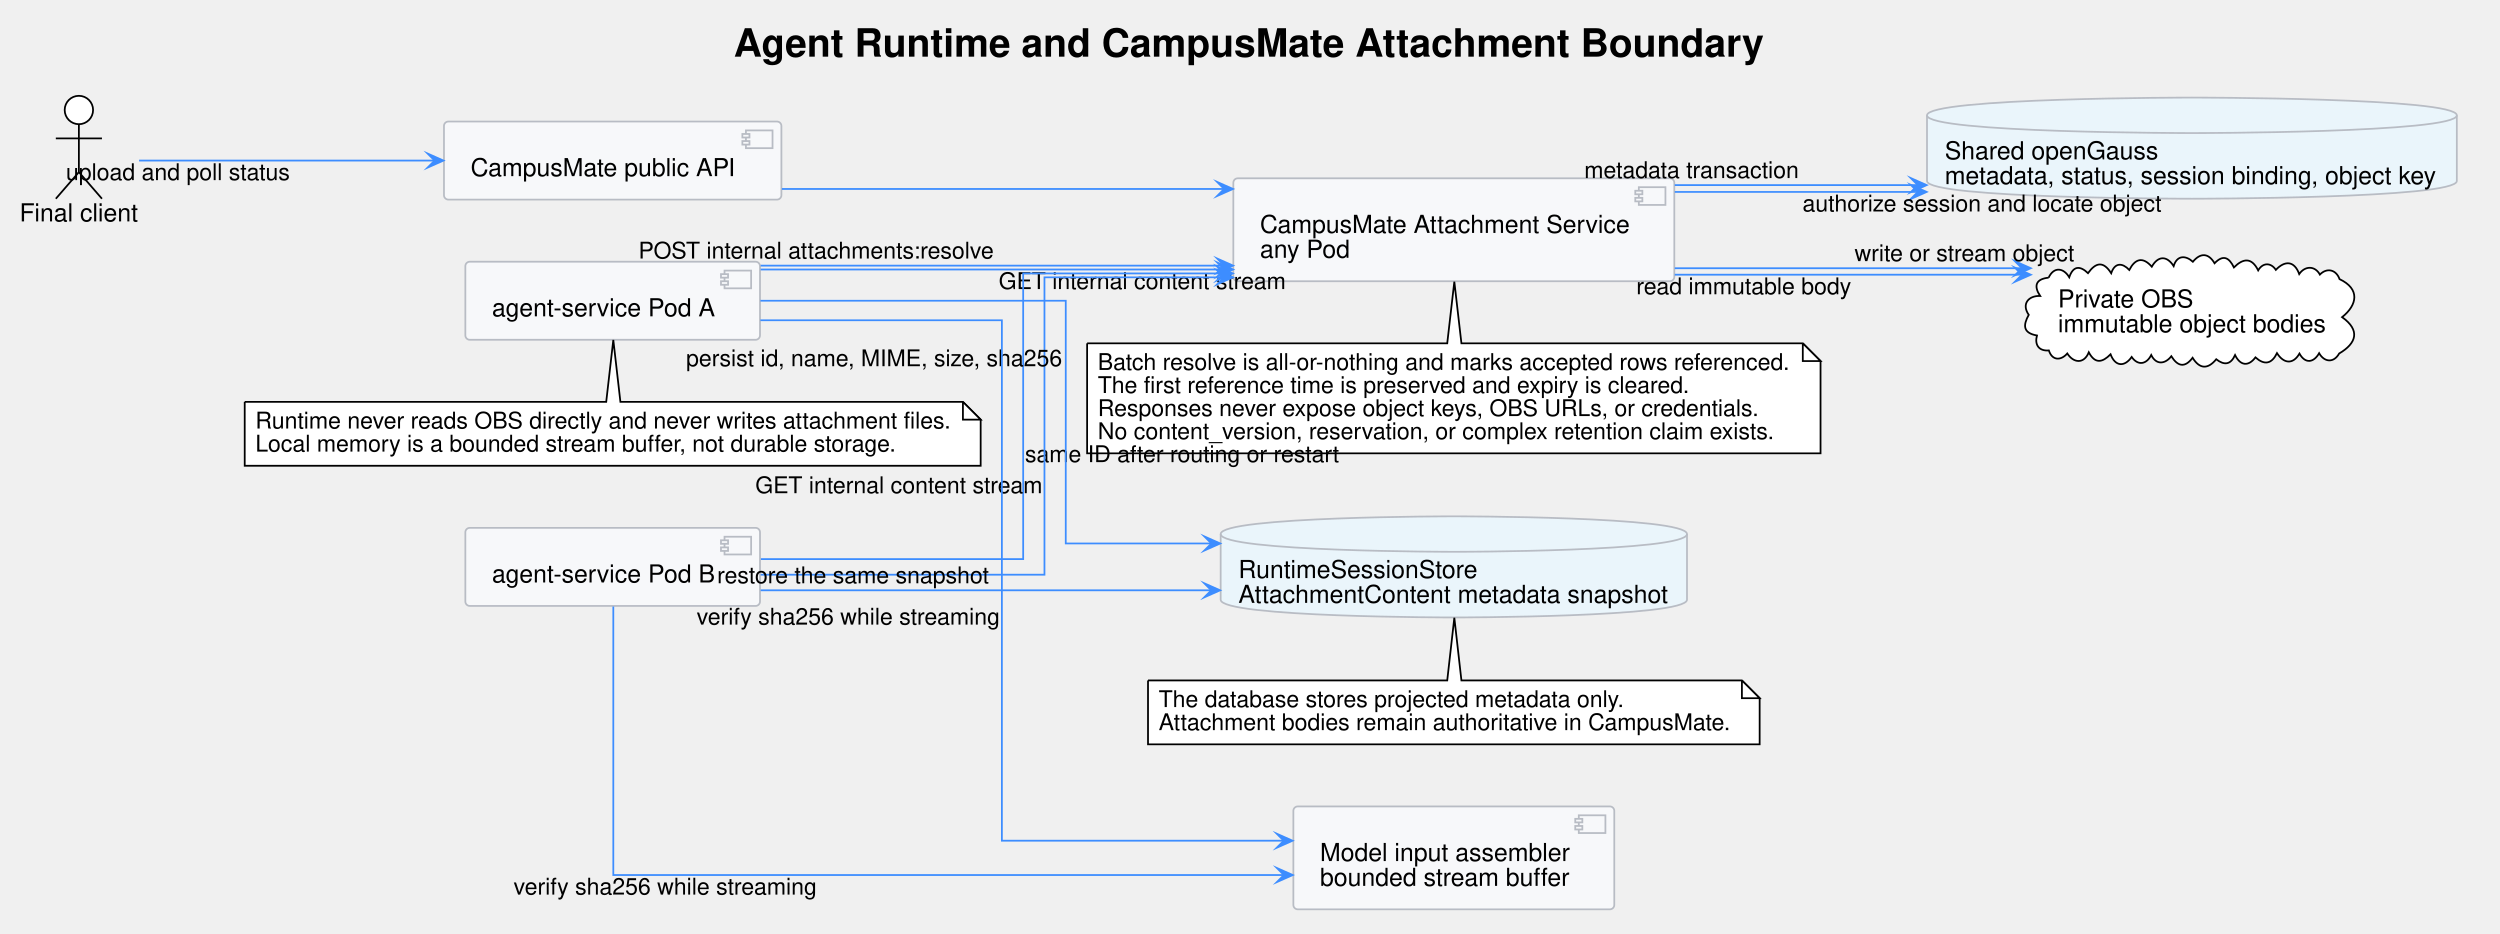
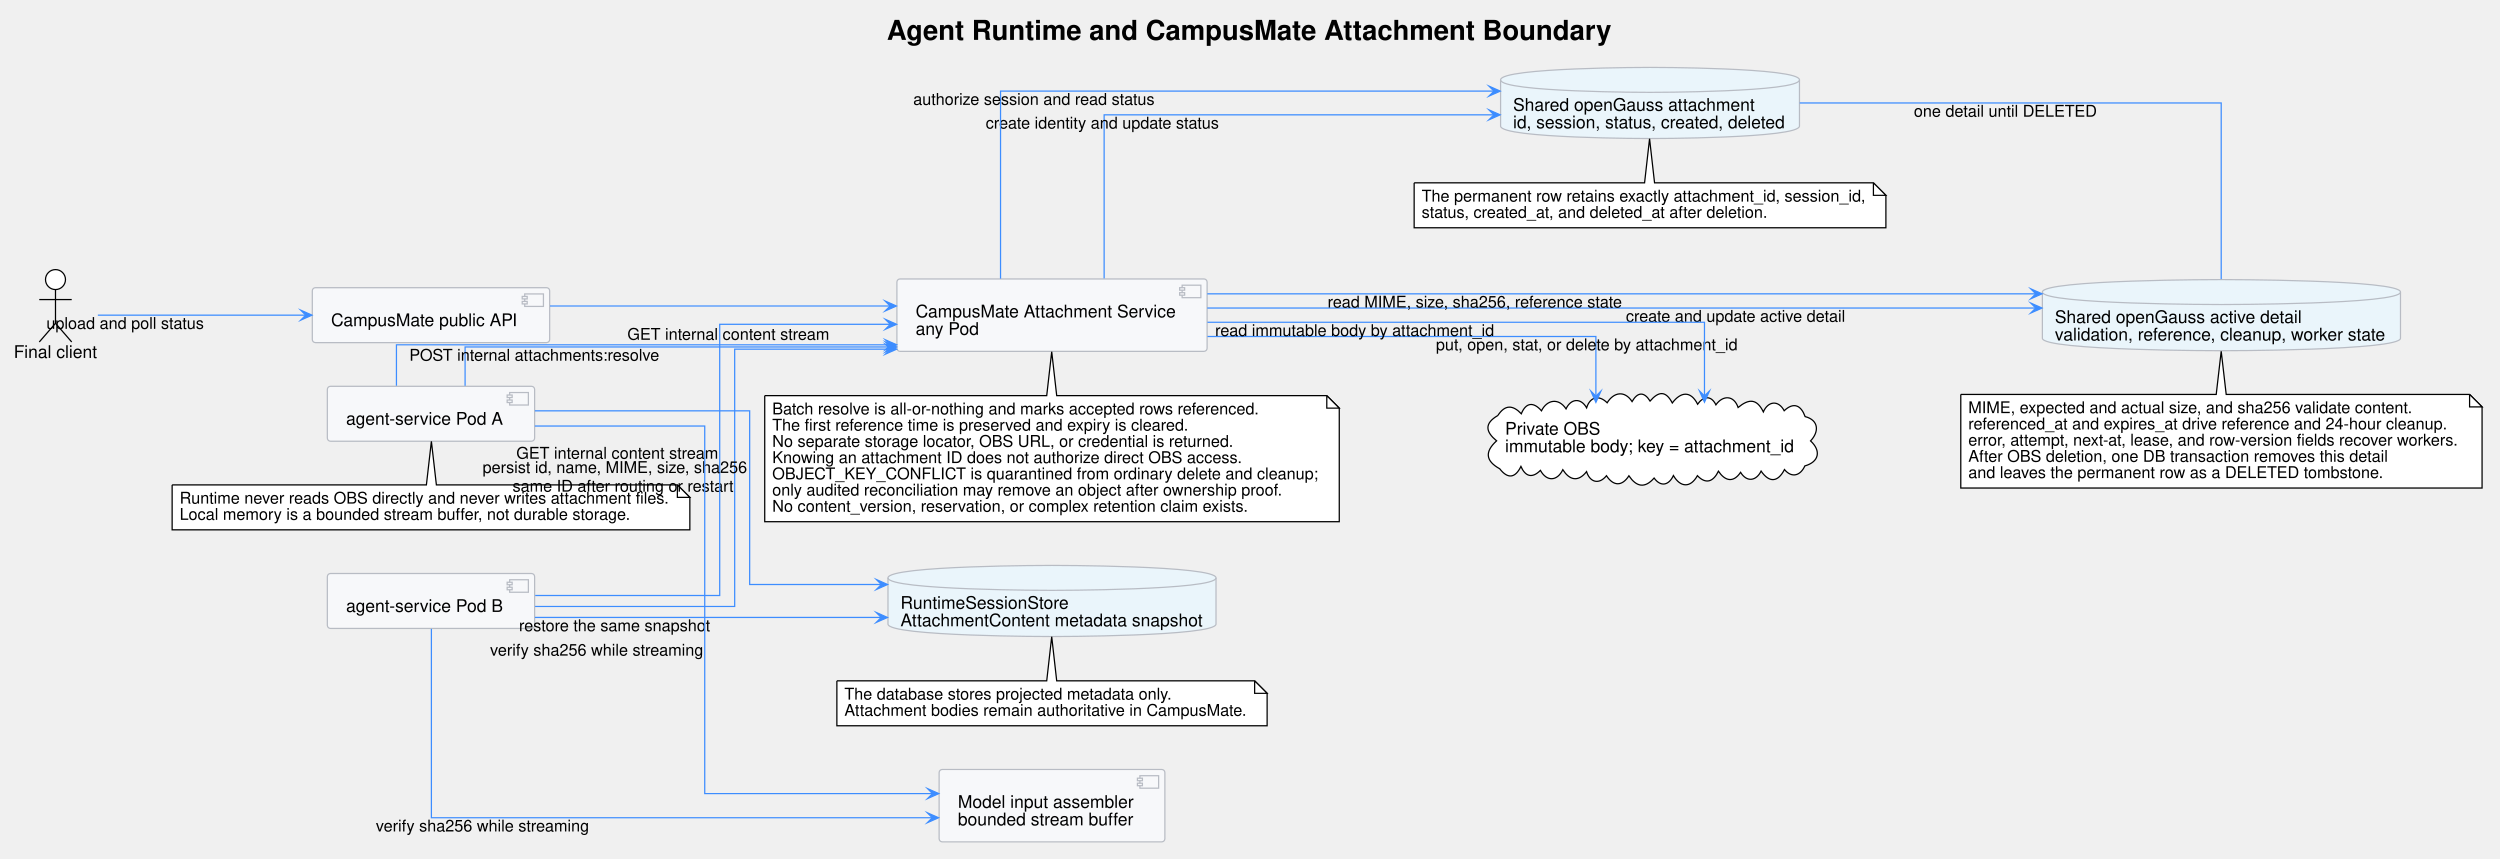
- <svg xmlns="http://www.w3.org/2000/svg" contentStyleType="text/css" data-diagram-type="DESCRIPTION" height="526px" preserveAspectRatio="none" style="width:1409px;height:526px;background:#FFFFFF;" version="1.1" viewBox="0 0 1409 526" width="1409px" zoomAndPan="magnify">
+ <svg xmlns="http://www.w3.org/2000/svg" contentStyleType="text/css" data-diagram-type="DESCRIPTION" height="688px" preserveAspectRatio="none" style="width:2003px;height:688px;background:#FFFFFF;" version="1.1" viewBox="0 0 2003 688" width="2003px" zoomAndPan="magnify">
  <defs />
  <g>
-     <g class="title" data-source-line="573">
-       <text fill="#000000" font-family="Helvetica" font-size="22" font-weight="700" lengthAdjust="spacing" textLength="580.605" x="413.531" y="31.94">Agent Runtime and CampusMate Attachment Boundary</text>
+     <g class="title" data-source-line="574">
+       <text fill="#000000" font-family="Helvetica" font-size="22" font-weight="700" lengthAdjust="spacing" textLength="580.605" x="710.514" y="31.94">Agent Runtime and CampusMate Attachment Boundary</text>
    </g>
-     <g class="entity" data-qualified-name="Client" data-source-line="575" id="ent0001">
-       <ellipse cx="44.459" cy="62" fill="#FFFFFF" rx="8" ry="8" style="stroke:#000000;stroke-width:1;" />
-       <path d="M44.459,70 L44.459,97 M31.459,78 L57.459,78 M44.459,97 L31.459,112 M44.459,97 L57.459,112" fill="none" style="stroke:#000000;stroke-width:1;" />
-       <text fill="#000000" font-family="Helvetica" font-size="14" lengthAdjust="spacing" textLength="66.917" x="11" y="124.78">Final client</text>
+     <g class="entity" data-qualified-name="Client" data-source-line="576" id="ent0001">
+       <ellipse cx="44.459" cy="224" fill="#FFFFFF" rx="8" ry="8" style="stroke:#000000;stroke-width:1;" />
+       <path d="M44.459,232 L44.459,259 M31.459,240 L57.459,240 M44.459,259 L31.459,274 M44.459,259 L57.459,274" fill="none" style="stroke:#000000;stroke-width:1;" />
+       <text fill="#000000" font-family="Helvetica" font-size="14" lengthAdjust="spacing" textLength="66.917" x="11" y="286.78">Final client</text>
    </g>
-     <g class="entity" data-qualified-name="PublicApi" data-source-line="576" id="ent0002">
-       <rect fill="#F7F8FA" height="44" rx="2.5" ry="2.5" style="stroke:#B8BCC4;stroke-width:1;" width="190.179" x="250.22" y="68.5" />
-       <rect fill="#F7F8FA" height="10" style="stroke:#B8BCC4;stroke-width:1;" width="15" x="420.399" y="73.5" />
-       <rect fill="#F7F8FA" height="2" style="stroke:#B8BCC4;stroke-width:1;" width="4" x="418.399" y="75.5" />
-       <rect fill="#F7F8FA" height="2" style="stroke:#B8BCC4;stroke-width:1;" width="4" x="418.399" y="79.5" />
-       <text fill="#000000" font-family="Helvetica" font-size="14" lengthAdjust="spacing" textLength="150.179" x="265.22" y="99.28">CampusMate public API</text>
+     <g class="entity" data-qualified-name="PublicApi" data-source-line="577" id="ent0002">
+       <rect fill="#F7F8FA" height="44" rx="2.5" ry="2.5" style="stroke:#B8BCC4;stroke-width:1;" width="190.179" x="250.22" y="230.5" />
+       <rect fill="#F7F8FA" height="10" style="stroke:#B8BCC4;stroke-width:1;" width="15" x="420.399" y="235.5" />
+       <rect fill="#F7F8FA" height="2" style="stroke:#B8BCC4;stroke-width:1;" width="4" x="418.399" y="237.5" />
+       <rect fill="#F7F8FA" height="2" style="stroke:#B8BCC4;stroke-width:1;" width="4" x="418.399" y="241.5" />
+       <text fill="#000000" font-family="Helvetica" font-size="14" lengthAdjust="spacing" textLength="150.179" x="265.22" y="261.28">CampusMate public API</text>
    </g>
-     <g class="entity" data-qualified-name="AttachmentService" data-source-line="577" id="ent0003">
-       <rect fill="#F7F8FA" height="58" rx="2.5" ry="2.5" style="stroke:#B8BCC4;stroke-width:1;" width="248.53" x="695.11" y="100.5" />
-       <rect fill="#F7F8FA" height="10" style="stroke:#B8BCC4;stroke-width:1;" width="15" x="923.64" y="105.5" />
-       <rect fill="#F7F8FA" height="2" style="stroke:#B8BCC4;stroke-width:1;" width="4" x="921.64" y="107.5" />
-       <rect fill="#F7F8FA" height="2" style="stroke:#B8BCC4;stroke-width:1;" width="4" x="921.64" y="111.5" />
-       <text fill="#000000" font-family="Helvetica" font-size="14" lengthAdjust="spacing" textLength="208.53" x="710.11" y="131.28">CampusMate Attachment Service</text>
-       <text fill="#000000" font-family="Helvetica" font-size="14" lengthAdjust="spacing" textLength="51.372" x="710.11" y="145.28">any Pod</text>
+     <g class="entity" data-qualified-name="AttachmentService" data-source-line="578" id="ent0003">
+       <rect fill="#F7F8FA" height="58" rx="2.5" ry="2.5" style="stroke:#B8BCC4;stroke-width:1;" width="248.53" x="718.6" y="223.5" />
+       <rect fill="#F7F8FA" height="10" style="stroke:#B8BCC4;stroke-width:1;" width="15" x="947.13" y="228.5" />
+       <rect fill="#F7F8FA" height="2" style="stroke:#B8BCC4;stroke-width:1;" width="4" x="945.13" y="230.5" />
+       <rect fill="#F7F8FA" height="2" style="stroke:#B8BCC4;stroke-width:1;" width="4" x="945.13" y="234.5" />
+       <text fill="#000000" font-family="Helvetica" font-size="14" lengthAdjust="spacing" textLength="208.53" x="733.6" y="254.28">CampusMate Attachment Service</text>
+       <text fill="#000000" font-family="Helvetica" font-size="14" lengthAdjust="spacing" textLength="51.372" x="733.6" y="268.28">any Pod</text>
    </g>
-     <g class="entity" data-qualified-name="AttachmentDb" data-source-line="578" id="ent0004">
-       <path d="M1086.06,65 C1086.06,55 1235.363,55 1235.363,55 C1235.363,55 1384.666,55 1384.666,65 L1384.666,102 C1384.666,112 1235.363,112 1235.363,112 C1235.363,112 1086.06,112 1086.06,102 L1086.06,65" fill="#EAF5FB" style="stroke:#B8BCC4;stroke-width:1;" />
-       <path d="M1086.06,65 C1086.06,75 1235.363,75 1235.363,75 C1235.363,75 1384.666,75 1384.666,65" fill="none" style="stroke:#B8BCC4;stroke-width:1;" />
-       <text fill="#000000" font-family="Helvetica" font-size="14" lengthAdjust="spacing" textLength="120.641" x="1096.06" y="89.78">Shared openGauss</text>
-       <text fill="#000000" font-family="Helvetica" font-size="14" lengthAdjust="spacing" textLength="278.606" x="1096.06" y="103.78">metadata, status, session binding, object key</text>
+     <g class="entity" data-qualified-name="AttachmentDb" data-source-line="579" id="ent0004">
+       <path d="M1202.27,64 C1202.27,54 1322.001,54 1322.001,54 C1322.001,54 1441.731,54 1441.731,64 L1441.731,101 C1441.731,111 1322.001,111 1322.001,111 C1322.001,111 1202.27,111 1202.27,101 L1202.27,64" fill="#EAF5FB" style="stroke:#B8BCC4;stroke-width:1;" />
+       <path d="M1202.27,64 C1202.27,74 1322.001,74 1322.001,74 C1322.001,74 1441.731,74 1441.731,64" fill="none" style="stroke:#B8BCC4;stroke-width:1;" />
+       <text fill="#000000" font-family="Helvetica" font-size="14" lengthAdjust="spacing" textLength="193.792" x="1212.27" y="88.78">Shared openGauss attachment</text>
+       <text fill="#000000" font-family="Helvetica" font-size="14" lengthAdjust="spacing" textLength="219.461" x="1212.27" y="102.78">id, session, status, created, deleted</text>
    </g>
-     <g class="entity" data-qualified-name="Obs" data-source-line="579" id="ent0005">
-       <path d="M1154.595,156.494 C1157.579,150.137 1163.014,150.889 1166.223,156.271 C1168.444,149.837 1172.186,149.549 1176.794,153.94 C1181.269,147.778 1185.444,147.043 1189.87,153.989 C1191.929,147.879 1196.142,148.025 1200.062,152.134 C1203.411,145.766 1207.652,144.535 1212.746,150.312 C1216.277,144.116 1221.203,143.95 1225.068,149.975 C1226.951,143.779 1231.779,143.811 1235.906,147.519 C1240.162,142.405 1244.644,142.474 1248.129,148.374 C1253.111,143.216 1256.338,145.233 1259.043,150.711 C1264.3,145.508 1268.989,144.947 1272.709,152.374 C1275.303,147.952 1279.831,147.84 1282.668,152.095 C1287.758,146.737 1293.066,146.887 1295.842,154.454 C1298.961,149.854 1304.612,149.546 1307.485,154.747 C1311.524,150.633 1316.699,152.027 1318.565,157.31 C1330.265,162.828 1328.629,171.859 1320.011,178.747 C1330.38,186.155 1328.187,193.457 1318.357,199.235 C1315.273,204.698 1309.988,204.192 1307.064,199.064 C1303.999,204.429 1299.272,205.193 1295.978,199.289 C1292.163,205.823 1286.905,204.721 1283.321,199.05 C1280.29,205.158 1276.274,205.946 1271.168,201.423 C1267.065,206.872 1262.542,205.975 1259.697,200.145 C1257.14,205.636 1253.601,206.013 1249.065,202.476 C1244.333,208.256 1239.716,208.066 1235.747,201.642 C1231.298,207.536 1227.36,206.505 1223.749,200.776 C1220.279,205.23 1215.283,205.889 1212.431,200.095 C1209.836,205.287 1205.035,206.366 1201.411,201.189 C1197.255,207.103 1192.066,206.473 1189.514,199.687 C1184.9,204.314 1180.833,205.28 1177.249,198.571 C1174.451,205.374 1168.57,204.573 1165.119,199.222 C1161.557,203.29 1156.65,203.404 1154.736,197.504 C1149.051,197.999 1146.623,194.237 1148.029,189.084 C1140.095,187.679 1140.142,183.308 1143.4,177.45 C1139.157,171.257 1143.353,166.547 1149.814,166.804 C1146.018,161.005 1147.47,157.229 1154.595,156.494" fill="#FFFFFF" style="stroke:#000000;stroke-width:1;" />
-       <text fill="#000000" font-family="Helvetica" font-size="14" lengthAdjust="spacing" textLength="77.027" x="1159.87" y="173.28">Private OBS</text>
-       <text fill="#000000" font-family="Helvetica" font-size="14" lengthAdjust="spacing" textLength="150.972" x="1159.87" y="187.28">immutable object bodies</text>
+     <g class="entity" data-qualified-name="AttachmentDetail" data-source-line="580" id="ent0005">
+       <path d="M1636.35,234 C1636.35,224 1779.811,224 1779.811,224 C1779.811,224 1923.273,224 1923.273,234 L1923.273,271 C1923.273,281 1779.811,281 1779.811,281 C1779.811,281 1636.35,281 1636.35,271 L1636.35,234" fill="#EAF5FB" style="stroke:#B8BCC4;stroke-width:1;" />
+       <path d="M1636.35,234 C1636.35,244 1779.811,244 1779.811,244 C1779.811,244 1923.273,244 1923.273,234" fill="none" style="stroke:#B8BCC4;stroke-width:1;" />
+       <text fill="#000000" font-family="Helvetica" font-size="14" lengthAdjust="spacing" textLength="198.461" x="1646.35" y="258.78">Shared openGauss active detail</text>
+       <text fill="#000000" font-family="Helvetica" font-size="14" lengthAdjust="spacing" textLength="266.923" x="1646.35" y="272.78">validation, reference, cleanup, worker state</text>
    </g>
-     <g class="entity" data-qualified-name="RuntimeA" data-source-line="580" id="ent0006">
-       <rect fill="#F7F8FA" height="44" rx="2.5" ry="2.5" style="stroke:#B8BCC4;stroke-width:1;" width="166.068" x="262.27" y="147.5" />
-       <rect fill="#F7F8FA" height="10" style="stroke:#B8BCC4;stroke-width:1;" width="15" x="408.338" y="152.5" />
-       <rect fill="#F7F8FA" height="2" style="stroke:#B8BCC4;stroke-width:1;" width="4" x="406.338" y="154.5" />
-       <rect fill="#F7F8FA" height="2" style="stroke:#B8BCC4;stroke-width:1;" width="4" x="406.338" y="158.5" />
-       <text fill="#000000" font-family="Helvetica" font-size="14" lengthAdjust="spacing" textLength="126.068" x="277.27" y="178.28">agent-service Pod A</text>
+     <g class="entity" data-qualified-name="Obs" data-source-line="581" id="ent0006">
+       <path d="M1200.058,332.921 C1205.785,324.15 1211.94,324.279 1218.875,331.5 C1222.681,322.175 1228.788,321.94 1235.021,329.127 C1239.548,320.119 1248.752,318.61 1254.704,327.567 C1258.564,319.303 1266.521,318.459 1271.197,326.755 C1273.935,317.869 1281.117,316.152 1287.654,322.706 C1292.84,314.289 1301.546,312.49 1307.606,321.72 C1312.036,314.112 1317.167,313.567 1322.033,321.311 C1328.904,313.455 1334.523,312.792 1339.849,322.847 C1346.495,313.999 1354.45,312.686 1360.13,323.827 C1364.568,317.527 1370.841,316.322 1374.789,324.329 C1380.317,316.504 1389.189,316.495 1392.574,326.471 C1400.995,319.534 1407.493,319.077 1412.79,330.007 C1416.52,321.409 1424.787,320.225 1429.495,329.07 C1437.238,321.802 1443.053,324.841 1446.262,333.765 C1457.585,336.737 1457.357,346.243 1450.614,353.25 C1459.185,361.086 1457.572,370.047 1446.044,373.302 C1442.653,380.904 1435.749,383.457 1429.716,376.205 C1424.434,386.441 1417.608,387.005 1411,377.46 C1406.984,385.499 1399.532,386.526 1394.554,378.441 C1388.568,387.296 1381.962,385.159 1376.799,377.553 C1372.91,385.545 1367.127,388.556 1359.968,381.122 C1354.305,391.218 1346.298,390.539 1340.733,381.026 C1337.167,388.693 1330.788,390.537 1325.265,383.019 C1317.716,391.615 1311.083,390.046 1305.078,381.228 C1299.492,389.889 1292.617,389.553 1287.101,381.155 C1281.126,388.539 1273.838,386.472 1271.148,377.876 C1264.379,386.509 1257.534,384.728 1252.123,376.356 C1247.583,385.655 1239.239,386.06 1234.172,376.868 C1227.623,383.455 1222.154,381.889 1218.556,373.74 C1214.035,383.105 1208.048,383.953 1201.588,375.596 C1190.144,369.259 1189.529,361.899 1199.072,353.204 C1190.193,345.873 1189.116,339.289 1200.058,332.921" fill="#FFFFFF" style="stroke:#000000;stroke-width:1;" />
+       <text fill="#000000" font-family="Helvetica" font-size="14" lengthAdjust="spacing" textLength="77.027" x="1205.86" y="348.28">Private OBS</text>
+       <text fill="#000000" font-family="Helvetica" font-size="14" lengthAdjust="spacing" textLength="232.292" x="1205.86" y="362.28">immutable body; key = attachment_id</text>
    </g>
-     <g class="entity" data-qualified-name="RuntimeB" data-source-line="581" id="ent0007">
-       <rect fill="#F7F8FA" height="44" rx="2.5" ry="2.5" style="stroke:#B8BCC4;stroke-width:1;" width="166.068" x="262.27" y="297.5" />
-       <rect fill="#F7F8FA" height="10" style="stroke:#B8BCC4;stroke-width:1;" width="15" x="408.338" y="302.5" />
-       <rect fill="#F7F8FA" height="2" style="stroke:#B8BCC4;stroke-width:1;" width="4" x="406.338" y="304.5" />
-       <rect fill="#F7F8FA" height="2" style="stroke:#B8BCC4;stroke-width:1;" width="4" x="406.338" y="308.5" />
-       <text fill="#000000" font-family="Helvetica" font-size="14" lengthAdjust="spacing" textLength="126.068" x="277.27" y="328.28">agent-service Pod B</text>
+     <g class="entity" data-qualified-name="RuntimeA" data-source-line="582" id="ent0007">
+       <rect fill="#F7F8FA" height="44" rx="2.5" ry="2.5" style="stroke:#B8BCC4;stroke-width:1;" width="166.068" x="262.27" y="309.5" />
+       <rect fill="#F7F8FA" height="10" style="stroke:#B8BCC4;stroke-width:1;" width="15" x="408.338" y="314.5" />
+       <rect fill="#F7F8FA" height="2" style="stroke:#B8BCC4;stroke-width:1;" width="4" x="406.338" y="316.5" />
+       <rect fill="#F7F8FA" height="2" style="stroke:#B8BCC4;stroke-width:1;" width="4" x="406.338" y="320.5" />
+       <text fill="#000000" font-family="Helvetica" font-size="14" lengthAdjust="spacing" textLength="126.068" x="277.27" y="340.28">agent-service Pod A</text>
    </g>
-     <g class="entity" data-qualified-name="RuntimeStore" data-source-line="582" id="ent0008">
-       <path d="M687.97,301 C687.97,291 819.38,291 819.38,291 C819.38,291 950.789,291 950.789,301 L950.789,338 C950.789,348 819.38,348 819.38,348 C819.38,348 687.97,348 687.97,338 L687.97,301" fill="#EAF5FB" style="stroke:#B8BCC4;stroke-width:1;" />
-       <path d="M687.97,301 C687.97,311 819.38,311 819.38,311 C819.38,311 950.789,311 950.789,301" fill="none" style="stroke:#B8BCC4;stroke-width:1;" />
-       <text fill="#000000" font-family="Helvetica" font-size="14" lengthAdjust="spacing" textLength="135.399" x="697.97" y="325.78">RuntimeSessionStore</text>
-       <text fill="#000000" font-family="Helvetica" font-size="14" lengthAdjust="spacing" textLength="242.819" x="697.97" y="339.78">AttachmentContent metadata snapshot</text>
+     <g class="entity" data-qualified-name="RuntimeB" data-source-line="583" id="ent0008">
+       <rect fill="#F7F8FA" height="44" rx="2.5" ry="2.5" style="stroke:#B8BCC4;stroke-width:1;" width="166.068" x="262.27" y="459.5" />
+       <rect fill="#F7F8FA" height="10" style="stroke:#B8BCC4;stroke-width:1;" width="15" x="408.338" y="464.5" />
+       <rect fill="#F7F8FA" height="2" style="stroke:#B8BCC4;stroke-width:1;" width="4" x="406.338" y="466.5" />
+       <rect fill="#F7F8FA" height="2" style="stroke:#B8BCC4;stroke-width:1;" width="4" x="406.338" y="470.5" />
+       <text fill="#000000" font-family="Helvetica" font-size="14" lengthAdjust="spacing" textLength="126.068" x="277.27" y="490.28">agent-service Pod B</text>
    </g>
-     <g class="entity" data-qualified-name="Assembler" data-source-line="583" id="ent0009">
-       <rect fill="#F7F8FA" height="58" rx="2.5" ry="2.5" style="stroke:#B8BCC4;stroke-width:1;" width="180.868" x="728.94" y="454.5" />
-       <rect fill="#F7F8FA" height="10" style="stroke:#B8BCC4;stroke-width:1;" width="15" x="889.808" y="459.5" />
-       <rect fill="#F7F8FA" height="2" style="stroke:#B8BCC4;stroke-width:1;" width="4" x="887.808" y="461.5" />
-       <rect fill="#F7F8FA" height="2" style="stroke:#B8BCC4;stroke-width:1;" width="4" x="887.808" y="465.5" />
-       <text fill="#000000" font-family="Helvetica" font-size="14" lengthAdjust="spacing" textLength="140.848" x="743.94" y="485.28">Model input assembler</text>
-       <text fill="#000000" font-family="Helvetica" font-size="14" lengthAdjust="spacing" textLength="140.868" x="743.94" y="499.28">bounded stream buffer</text>
+     <g class="entity" data-qualified-name="RuntimeStore" data-source-line="584" id="ent0009">
+       <path d="M711.45,463 C711.45,453 842.86,453 842.86,453 C842.86,453 974.269,453 974.269,463 L974.269,500 C974.269,510 842.86,510 842.86,510 C842.86,510 711.45,510 711.45,500 L711.45,463" fill="#EAF5FB" style="stroke:#B8BCC4;stroke-width:1;" />
+       <path d="M711.45,463 C711.45,473 842.86,473 842.86,473 C842.86,473 974.269,473 974.269,463" fill="none" style="stroke:#B8BCC4;stroke-width:1;" />
+       <text fill="#000000" font-family="Helvetica" font-size="14" lengthAdjust="spacing" textLength="135.399" x="721.45" y="487.78">RuntimeSessionStore</text>
+       <text fill="#000000" font-family="Helvetica" font-size="14" lengthAdjust="spacing" textLength="242.819" x="721.45" y="501.78">AttachmentContent metadata snapshot</text>
    </g>
-     <g class="entity" data-qualified-name="GMN24" data-source-line="601" id="ent0025">
-       <path d="M612.7,193.5 L612.7,255.5 A0,0 0 0 0 612.7,255.5 L1026.055,255.5 A0,0 0 0 0 1026.055,255.5 L1026.055,203.5 L1016.055,193.5 L823.66,193.5 L819.66,158.78 L815.66,193.5 L612.7,193.5 A0,0 0 0 0 612.7,193.5" fill="#FFFFFF" style="stroke:#000000;stroke-width:1;" />
-       <path d="M1016.055,193.5 L1016.055,203.5 L1026.055,203.5 L1016.055,193.5" fill="#FFFFFF" style="stroke:#000000;stroke-width:1;" />
-       <text fill="#000000" font-family="Helvetica" font-size="13" lengthAdjust="spacing" textLength="392.355" x="618.7" y="208.51">Batch resolve is all-or-nothing and marks accepted rows referenced.</text>
-       <text fill="#000000" font-family="Helvetica" font-size="13" lengthAdjust="spacing" textLength="334.528" x="618.7" y="221.51">The first reference time is preserved and expiry is cleared.</text>
-       <text fill="#000000" font-family="Helvetica" font-size="13" lengthAdjust="spacing" textLength="375.013" x="618.7" y="234.51">Responses never expose object keys, OBS URLs, or credentials.</text>
-       <text fill="#000000" font-family="Helvetica" font-size="13" lengthAdjust="spacing" textLength="382.948" x="618.7" y="247.51">No content_version, reservation, or complex retention claim exists.</text>
+     <g class="entity" data-qualified-name="Assembler" data-source-line="585" id="ent0010">
+       <rect fill="#F7F8FA" height="58" rx="2.5" ry="2.5" style="stroke:#B8BCC4;stroke-width:1;" width="180.868" x="752.43" y="616.5" />
+       <rect fill="#F7F8FA" height="10" style="stroke:#B8BCC4;stroke-width:1;" width="15" x="913.298" y="621.5" />
+       <rect fill="#F7F8FA" height="2" style="stroke:#B8BCC4;stroke-width:1;" width="4" x="911.298" y="623.5" />
+       <rect fill="#F7F8FA" height="2" style="stroke:#B8BCC4;stroke-width:1;" width="4" x="911.298" y="627.5" />
+       <text fill="#000000" font-family="Helvetica" font-size="14" lengthAdjust="spacing" textLength="140.848" x="767.43" y="647.28">Model input assembler</text>
+       <text fill="#000000" font-family="Helvetica" font-size="14" lengthAdjust="spacing" textLength="140.868" x="767.43" y="661.28">bounded stream buffer</text>
    </g>
-     <g class="entity" data-qualified-name="GMN27" data-source-line="608" id="ent0028">
-       <path d="M137.92,226.5 L137.92,262.5 A0,0 0 0 0 137.92,262.5 L552.703,262.5 A0,0 0 0 0 552.703,262.5 L552.703,236.5 L542.703,226.5 L349.66,226.5 L345.66,191.6 L341.66,226.5 L137.92,226.5 A0,0 0 0 0 137.92,226.5" fill="#FFFFFF" style="stroke:#000000;stroke-width:1;" />
-       <path d="M542.703,226.5 L542.703,236.5 L552.703,236.5 L542.703,226.5" fill="#FFFFFF" style="stroke:#000000;stroke-width:1;" />
-       <text fill="#000000" font-family="Helvetica" font-size="13" lengthAdjust="spacing" textLength="393.783" x="143.92" y="241.51">Runtime never reads OBS directly and never writes attachment files.</text>
-       <text fill="#000000" font-family="Helvetica" font-size="13" lengthAdjust="spacing" textLength="362.756" x="143.92" y="254.51">Local memory is a bounded stream buffer, not durable storage.</text>
+     <g class="entity" data-qualified-name="GMN28" data-source-line="606" id="ent0029">
+       <path d="M612.7,317 L612.7,418 A0,0 0 0 0 612.7,418 L1073.021,418 A0,0 0 0 0 1073.021,418 L1073.021,327 L1063.021,317 L846.63,317 L842.63,281.82 L838.63,317 L612.7,317 A0,0 0 0 0 612.7,317" fill="#FFFFFF" style="stroke:#000000;stroke-width:1;" />
+       <path d="M1063.021,317 L1063.021,327 L1073.021,327 L1063.021,317" fill="#FFFFFF" style="stroke:#000000;stroke-width:1;" />
+       <text fill="#000000" font-family="Helvetica" font-size="13" lengthAdjust="spacing" textLength="392.355" x="618.7" y="332.01">Batch resolve is all-or-nothing and marks accepted rows referenced.</text>
+       <text fill="#000000" font-family="Helvetica" font-size="13" lengthAdjust="spacing" textLength="334.528" x="618.7" y="345.01">The first reference time is preserved and expiry is cleared.</text>
+       <text fill="#000000" font-family="Helvetica" font-size="13" lengthAdjust="spacing" textLength="372.125" x="618.7" y="358.01">No separate storage locator, OBS URL, or credential is returned.</text>
+       <text fill="#000000" font-family="Helvetica" font-size="13" lengthAdjust="spacing" textLength="377.203" x="618.7" y="371.01">Knowing an attachment ID does not authorize direct OBS access.</text>
+       <text fill="#000000" font-family="Helvetica" font-size="13" lengthAdjust="spacing" textLength="439.321" x="618.7" y="384.01">OBJECT_KEY_CONFLICT is quarantined from ordinary delete and cleanup;</text>
+       <text fill="#000000" font-family="Helvetica" font-size="13" lengthAdjust="spacing" textLength="410.446" x="618.7" y="397.01">only audited reconciliation may remove an object after ownership proof.</text>
+       <text fill="#000000" font-family="Helvetica" font-size="13" lengthAdjust="spacing" textLength="382.948" x="618.7" y="410.01">No content_version, reservation, or complex retention claim exists.</text>
    </g>
-     <g class="entity" data-qualified-name="GMN30" data-source-line="613" id="ent0031">
-       <path d="M647.02,383.5 L647.02,419.5 A0,0 0 0 0 647.02,419.5 L991.738,419.5 A0,0 0 0 0 991.738,419.5 L991.738,393.5 L981.738,383.5 L823.66,383.5 L819.66,348.18 L815.66,383.5 L647.02,383.5 A0,0 0 0 0 647.02,383.5" fill="#FFFFFF" style="stroke:#000000;stroke-width:1;" />
-       <path d="M981.738,383.5 L981.738,393.5 L991.738,393.5 L981.738,383.5" fill="#FFFFFF" style="stroke:#000000;stroke-width:1;" />
-       <text fill="#000000" font-family="Helvetica" font-size="13" lengthAdjust="spacing" textLength="264.494" x="653.02" y="398.51">The database stores projected metadata only.</text>
-       <text fill="#000000" font-family="Helvetica" font-size="13" lengthAdjust="spacing" textLength="323.718" x="653.02" y="411.51">Attachment bodies remain authoritative in CampusMate.</text>
+     <g class="entity" data-qualified-name="GMN31" data-source-line="616" id="ent0032">
+       <path d="M1133.02,146.5 L1133.02,182.5 A0,0 0 0 0 1133.02,182.5 L1510.98,182.5 A0,0 0 0 0 1510.98,182.5 L1510.98,156.5 L1500.98,146.5 L1325.63,146.5 L1321.63,111.18 L1317.63,146.5 L1133.02,146.5 A0,0 0 0 0 1133.02,146.5" fill="#FFFFFF" style="stroke:#000000;stroke-width:1;" />
+       <path d="M1500.98,146.5 L1500.98,156.5 L1510.98,156.5 L1500.98,146.5" fill="#FFFFFF" style="stroke:#000000;stroke-width:1;" />
+       <text fill="#000000" font-family="Helvetica" font-size="13" lengthAdjust="spacing" textLength="356.96" x="1139.02" y="161.51">The permanent row retains exactly attachment_id, session_id,</text>
+       <text fill="#000000" font-family="Helvetica" font-size="13" lengthAdjust="spacing" textLength="278.973" x="1139.02" y="174.51">status, created_at, and deleted_at after deletion.</text>
    </g>
-     <g class="link" data-entity-1="ent0001" data-entity-2="ent0002" data-link-type="dependency" data-source-line="585" id="lnk10">
-       <path d="M78.39,90.5 C119.72,90.5 186.3,90.5 244.94,90.5" fill="none" id="Client-to-PublicApi" style="stroke:#3D8DFF;stroke-width:1;" />
-       <polygon fill="#3D8DFF" points="249.94,90.5,240.94,86.5,244.94,90.5,240.94,94.5,249.94,90.5" style="stroke:#3D8DFF;stroke-width:1;stroke-linejoin:miter;stroke-miterlimit:10;" />
-       <text fill="#000000" font-family="Helvetica" font-size="13" lengthAdjust="spacing" textLength="126.483" x="37.16" y="101.51">upload and poll status</text>
+     <g class="entity" data-qualified-name="GMN34" data-source-line="621" id="ent0035">
+       <path d="M1570.98,316 L1570.98,391 A0,0 0 0 0 1570.98,391 L1988.632,391 A0,0 0 0 0 1988.632,391 L1988.632,326 L1978.632,316 L1783.63,316 L1779.63,281.44 L1775.63,316 L1570.98,316 A0,0 0 0 0 1570.98,316" fill="#FFFFFF" style="stroke:#000000;stroke-width:1;" />
+       <path d="M1978.632,316 L1978.632,326 L1988.632,326 L1978.632,316" fill="#FFFFFF" style="stroke:#000000;stroke-width:1;" />
+       <text fill="#000000" font-family="Helvetica" font-size="13" lengthAdjust="spacing" textLength="357.722" x="1576.98" y="331.01">MIME, expected and actual size, and sha256 validate content.</text>
+       <text fill="#000000" font-family="Helvetica" font-size="13" lengthAdjust="spacing" textLength="385.918" x="1576.98" y="344.01">referenced_at and expires_at drive reference and 24-hour cleanup.</text>
+       <text fill="#000000" font-family="Helvetica" font-size="13" lengthAdjust="spacing" textLength="396.652" x="1576.98" y="357.01">error, attempt, next-at, lease, and row-version fields recover workers.</text>
+       <text fill="#000000" font-family="Helvetica" font-size="13" lengthAdjust="spacing" textLength="337.448" x="1576.98" y="370.01">After OBS deletion, one DB transaction removes this detail</text>
+       <text fill="#000000" font-family="Helvetica" font-size="13" lengthAdjust="spacing" textLength="334.566" x="1576.98" y="383.01">and leaves the permanent row as a DELETED tombstone.</text>
    </g>
-     <g class="link" data-entity-1="ent0002" data-entity-2="ent0003" data-link-type="dependency" data-source-line="586" id="lnk11">
-       <path d="M440.67,106.5 C513.81,106.5 610.37,106.5 689.91,106.5" fill="none" id="PublicApi-to-AttachmentService" style="stroke:#3D8DFF;stroke-width:1;" />
-       <polygon fill="#3D8DFF" points="694.91,106.5,685.91,102.5,689.91,106.5,685.91,110.5,694.91,106.5" style="stroke:#3D8DFF;stroke-width:1;stroke-linejoin:miter;stroke-miterlimit:10;" />
+     <g class="entity" data-qualified-name="GMN37" data-source-line="629" id="ent0038">
+       <path d="M137.92,388.5 L137.92,424.5 A0,0 0 0 0 137.92,424.5 L552.703,424.5 A0,0 0 0 0 552.703,424.5 L552.703,398.5 L542.703,388.5 L349.63,388.5 L345.63,353.6 L341.63,388.5 L137.92,388.5 A0,0 0 0 0 137.92,388.5" fill="#FFFFFF" style="stroke:#000000;stroke-width:1;" />
+       <path d="M542.703,388.5 L542.703,398.5 L552.703,398.5 L542.703,388.5" fill="#FFFFFF" style="stroke:#000000;stroke-width:1;" />
+       <text fill="#000000" font-family="Helvetica" font-size="13" lengthAdjust="spacing" textLength="393.783" x="143.92" y="403.51">Runtime never reads OBS directly and never writes attachment files.</text>
+       <text fill="#000000" font-family="Helvetica" font-size="13" lengthAdjust="spacing" textLength="362.756" x="143.92" y="416.51">Local memory is a bounded stream buffer, not durable storage.</text>
    </g>
-     <g class="link" data-entity-1="ent0003" data-entity-2="ent0004" data-link-type="dependency" data-source-line="587" id="lnk12">
-       <path d="M943.9,104.33 C988.54,104.33 1034.33,104.33 1080.87,104.33" fill="none" id="AttachmentService-to-AttachmentDb" style="stroke:#3D8DFF;stroke-width:1;" />
-       <polygon fill="#3D8DFF" points="1085.87,104.33,1076.87,100.33,1080.87,104.33,1076.87,108.33,1085.87,104.33" style="stroke:#3D8DFF;stroke-width:1;stroke-linejoin:miter;stroke-miterlimit:10;" />
-       <text fill="#000000" font-family="Helvetica" font-size="13" lengthAdjust="spacing" textLength="121.405" x="892.89" y="100.34">metadata transaction</text>
+     <g class="entity" data-qualified-name="GMN40" data-source-line="634" id="ent0041">
+       <path d="M670.5,545.5 L670.5,581.5 A0,0 0 0 0 670.5,581.5 L1015.218,581.5 A0,0 0 0 0 1015.218,581.5 L1015.218,555.5 L1005.218,545.5 L846.63,545.5 L842.63,510.18 L838.63,545.5 L670.5,545.5 A0,0 0 0 0 670.5,545.5" fill="#FFFFFF" style="stroke:#000000;stroke-width:1;" />
+       <path d="M1005.218,545.5 L1005.218,555.5 L1015.218,555.5 L1005.218,545.5" fill="#FFFFFF" style="stroke:#000000;stroke-width:1;" />
+       <text fill="#000000" font-family="Helvetica" font-size="13" lengthAdjust="spacing" textLength="264.494" x="676.5" y="560.51">The database stores projected metadata only.</text>
+       <text fill="#000000" font-family="Helvetica" font-size="13" lengthAdjust="spacing" textLength="323.718" x="676.5" y="573.51">Attachment bodies remain authoritative in CampusMate.</text>
    </g>
-     <g class="link" data-entity-1="ent0003" data-entity-2="ent0004" data-link-type="dependency" data-source-line="593" id="lnk18">
-       <path d="M943.9,108.17 C988.54,108.17 1034.33,108.17 1080.87,108.17" fill="none" id="AttachmentService-to-AttachmentDb-1" style="stroke:#3D8DFF;stroke-width:1;" />
-       <polygon fill="#3D8DFF" points="1085.87,108.17,1076.87,104.17,1080.87,108.17,1076.87,112.17,1085.87,108.17" style="stroke:#3D8DFF;stroke-width:1;stroke-linejoin:miter;stroke-miterlimit:10;" />
-       <text fill="#000000" font-family="Helvetica" font-size="13" lengthAdjust="spacing" textLength="203.074" x="1015.89" y="119.18">authorize session and locate object</text>
+     <g class="link" data-entity-1="ent0001" data-entity-2="ent0002" data-link-type="dependency" data-source-line="587" id="lnk11">
+       <path d="M78.39,252.5 C119.72,252.5 186.3,252.5 244.94,252.5" fill="none" id="Client-to-PublicApi" style="stroke:#3D8DFF;stroke-width:1;" />
+       <polygon fill="#3D8DFF" points="249.94,252.5,240.94,248.5,244.94,252.5,240.94,256.5,249.94,252.5" style="stroke:#3D8DFF;stroke-width:1;stroke-linejoin:miter;stroke-miterlimit:10;" />
+       <text fill="#000000" font-family="Helvetica" font-size="13" lengthAdjust="spacing" textLength="126.483" x="37.16" y="263.51">upload and poll status</text>
    </g>
-     <g class="link" data-entity-1="ent0003" data-entity-2="ent0005" data-link-type="dependency" data-source-line="588" id="lnk13">
-       <path d="M943.9,151.17 C1008.41,151.17 1080.76,151.17 1139.56,151.17" fill="none" id="AttachmentService-to-Obs" style="stroke:#3D8DFF;stroke-width:1;" />
-       <polygon fill="#3D8DFF" points="1144.56,151.17,1135.56,147.17,1139.56,151.17,1135.56,155.17,1144.56,151.17" style="stroke:#3D8DFF;stroke-width:1;stroke-linejoin:miter;stroke-miterlimit:10;" />
-       <text fill="#000000" font-family="Helvetica" font-size="13" lengthAdjust="spacing" textLength="124.262" x="1045.23" y="147.18">write or stream object</text>
+     <g class="link" data-entity-1="ent0002" data-entity-2="ent0003" data-link-type="dependency" data-source-line="588" id="lnk12">
+       <path d="M440.65,245.17 C519.52,245.17 627.14,245.17 713.16,245.17" fill="none" id="PublicApi-to-AttachmentService" style="stroke:#3D8DFF;stroke-width:1;" />
+       <polygon fill="#3D8DFF" points="718.16,245.17,709.16,241.17,713.16,245.17,709.16,249.17,718.16,245.17" style="stroke:#3D8DFF;stroke-width:1;stroke-linejoin:miter;stroke-miterlimit:10;" />
    </g>
-     <g class="link" data-entity-1="ent0003" data-entity-2="ent0005" data-link-type="dependency" data-source-line="594" id="lnk19">
-       <path d="M943.9,154.83 C1008.41,154.83 1080.76,154.83 1139.56,154.83" fill="none" id="AttachmentService-to-Obs-1" style="stroke:#3D8DFF;stroke-width:1;" />
-       <polygon fill="#3D8DFF" points="1144.56,154.83,1135.56,150.83,1139.56,154.83,1135.56,158.83,1144.56,154.83" style="stroke:#3D8DFF;stroke-width:1;stroke-linejoin:miter;stroke-miterlimit:10;" />
-       <text fill="#000000" font-family="Helvetica" font-size="13" lengthAdjust="spacing" textLength="121.399" x="922.23" y="165.84">read immutable body</text>
+     <g class="link" data-entity-1="ent0003" data-entity-2="ent0004" data-link-type="dependency" data-source-line="589" id="lnk13">
+       <path d="M884.63,223.06 C884.63,176.73 884.63,92 884.63,92 C884.63,92 1067.43,92 1196.91,92" fill="none" id="AttachmentService-to-AttachmentDb" style="stroke:#3D8DFF;stroke-width:1;" />
+       <polygon fill="#3D8DFF" points="1201.91,92,1192.91,88,1196.91,92,1192.91,96,1201.91,92" style="stroke:#3D8DFF;stroke-width:1;stroke-linejoin:miter;stroke-miterlimit:10;" />
+       <text fill="#000000" font-family="Helvetica" font-size="13" lengthAdjust="spacing" textLength="187.903" x="789.74" y="103.01">create identity and update status</text>
    </g>
-     <g class="link" data-entity-1="ent0006" data-entity-2="ent0003" data-link-type="dependency" data-source-line="589" id="lnk14">
-       <path d="M428.7,149.7 C502.43,149.7 606,149.7 689.99,149.7" fill="none" id="RuntimeA-to-AttachmentService" style="stroke:#3D8DFF;stroke-width:1;" />
-       <polygon fill="#3D8DFF" points="694.99,149.7,685.99,145.7,689.99,149.7,685.99,153.7,694.99,149.7" style="stroke:#3D8DFF;stroke-width:1;stroke-linejoin:miter;stroke-miterlimit:10;" />
-       <text fill="#000000" font-family="Helvetica" font-size="13" lengthAdjust="spacing" textLength="201.589" x="359.84" y="145.71">POST internal attachments:resolve</text>
+     <g class="link" data-entity-1="ent0003" data-entity-2="ent0004" data-link-type="dependency" data-source-line="597" id="lnk21">
+       <path d="M801.63,223.26 C801.63,172.4 801.63,73 801.63,73 C801.63,73 1043.29,73 1196.97,73" fill="none" id="AttachmentService-to-AttachmentDb-1" style="stroke:#3D8DFF;stroke-width:1;" />
+       <polygon fill="#3D8DFF" points="1201.97,73,1192.97,69,1196.97,73,1192.97,77,1201.97,73" style="stroke:#3D8DFF;stroke-width:1;stroke-linejoin:miter;stroke-miterlimit:10;" />
+       <text fill="#000000" font-family="Helvetica" font-size="13" lengthAdjust="spacing" textLength="194.397" x="731.67" y="84.01">authorize session and read status</text>
    </g>
-     <g class="link" data-entity-1="ent0006" data-entity-2="ent0003" data-link-type="dependency" data-source-line="591" id="lnk16">
-       <path d="M428.7,151.9 C502.43,151.9 606,151.9 689.99,151.9" fill="none" id="RuntimeA-to-AttachmentService-1" style="stroke:#3D8DFF;stroke-width:1;" />
-       <polygon fill="#3D8DFF" points="694.99,151.9,685.99,147.9,689.99,151.9,685.99,155.9,694.99,151.9" style="stroke:#3D8DFF;stroke-width:1;stroke-linejoin:miter;stroke-miterlimit:10;" />
-       <text fill="#000000" font-family="Helvetica" font-size="13" lengthAdjust="spacing" textLength="162.57" x="562.84" y="162.91">GET internal content stream</text>
+     <g class="link" data-entity-1="ent0003" data-entity-2="ent0005" data-link-type="dependency" data-source-line="590" id="lnk14">
+       <path d="M967.28,246.8 C1140.39,246.8 1448.17,246.8 1631.04,246.8" fill="none" id="AttachmentService-to-AttachmentDetail" style="stroke:#3D8DFF;stroke-width:1;" />
+       <polygon fill="#3D8DFF" points="1636.04,246.8,1627.04,242.8,1631.04,246.8,1627.04,250.8,1636.04,246.8" style="stroke:#3D8DFF;stroke-width:1;stroke-linejoin:miter;stroke-miterlimit:10;" />
+       <text fill="#000000" font-family="Helvetica" font-size="13" lengthAdjust="spacing" textLength="177.068" x="1302.66" y="257.81">create and update active detail</text>
    </g>
-     <g class="link" data-entity-1="ent0007" data-entity-2="ent0003" data-link-type="dependency" data-source-line="590" id="lnk15">
-       <path d="M428.83,315.1 C495.1,315.1 576.66,315.1 576.66,315.1 C576.66,315.1 576.66,154.1 576.66,154.1 C576.66,154.1 630.23,154.1 689.82,154.1" fill="none" id="RuntimeB-to-AttachmentService" style="stroke:#3D8DFF;stroke-width:1;" />
-       <polygon fill="#3D8DFF" points="694.82,154.1,685.82,150.1,689.82,154.1,685.82,158.1,694.82,154.1" style="stroke:#3D8DFF;stroke-width:1;stroke-linejoin:miter;stroke-miterlimit:10;" />
-       <text fill="#000000" font-family="Helvetica" font-size="13" lengthAdjust="spacing" textLength="177.011" x="577.66" y="260.44">same ID after routing or restart</text>
+     <g class="link" data-entity-1="ent0003" data-entity-2="ent0005" data-link-type="dependency" data-source-line="598" id="lnk22">
+       <path d="M967.28,235.4 C1140.39,235.4 1448.17,235.4 1631.04,235.4" fill="none" id="AttachmentService-to-AttachmentDetail-1" style="stroke:#3D8DFF;stroke-width:1;" />
+       <polygon fill="#3D8DFF" points="1636.04,235.4,1627.04,231.4,1631.04,235.4,1627.04,239.4,1636.04,235.4" style="stroke:#3D8DFF;stroke-width:1;stroke-linejoin:miter;stroke-miterlimit:10;" />
+       <text fill="#000000" font-family="Helvetica" font-size="13" lengthAdjust="spacing" textLength="237.726" x="1063.66" y="246.41">read MIME, size, sha256, reference state</text>
    </g>
-     <g class="link" data-entity-1="ent0007" data-entity-2="ent0003" data-link-type="dependency" data-source-line="592" id="lnk17">
-       <path d="M428.72,323.9 C499.16,323.9 588.66,323.9 588.66,323.9 C588.66,323.9 588.66,156.3 588.66,156.3 C588.66,156.3 635.42,156.3 689.9,156.3" fill="none" id="RuntimeB-to-AttachmentService-1" style="stroke:#3D8DFF;stroke-width:1;" />
-       <polygon fill="#3D8DFF" points="694.9,156.3,685.9,152.3,689.9,156.3,685.9,160.3,694.9,156.3" style="stroke:#3D8DFF;stroke-width:1;stroke-linejoin:miter;stroke-miterlimit:10;" />
-       <text fill="#000000" font-family="Helvetica" font-size="13" lengthAdjust="spacing" textLength="162.57" x="425.66" y="277.96">GET internal content stream</text>
+     <g class="link" data-entity-1="ent0004" data-entity-2="ent0005" data-link-type="association" data-source-line="591" id="lnk15">
+       <path d="M1441.94,82.5 C1577.53,82.5 1779.63,82.5 1779.63,82.5 C1779.63,82.5 1779.63,175.16 1779.63,223.66" fill="none" id="AttachmentDb-AttachmentDetail" style="stroke:#3D8DFF;stroke-width:1;" />
+       <text fill="#000000" font-family="Helvetica" font-size="13" lengthAdjust="spacing" textLength="147.412" x="1533.37" y="93.51">one detail until DELETED</text>
    </g>
-     <g class="link" data-entity-1="ent0006" data-entity-2="ent0008" data-link-type="dependency" data-source-line="595" id="lnk20">
-       <path d="M428.57,169.5 C503.08,169.5 600.66,169.5 600.66,169.5 C600.66,169.5 600.66,306.3 600.66,306.3 C600.66,306.3 636.41,306.3 682.73,306.3" fill="none" id="RuntimeA-to-RuntimeStore" style="stroke:#3D8DFF;stroke-width:1;" />
-       <polygon fill="#3D8DFF" points="687.73,306.3,678.73,302.3,682.73,306.3,678.73,310.3,687.73,306.3" style="stroke:#3D8DFF;stroke-width:1;stroke-linejoin:miter;stroke-miterlimit:10;" />
-       <text fill="#000000" font-family="Helvetica" font-size="13" lengthAdjust="spacing" textLength="213.142" x="386.66" y="206.4">persist id, name, MIME, size, sha256</text>
+     <g class="link" data-entity-1="ent0003" data-entity-2="ent0006" data-link-type="dependency" data-source-line="592" id="lnk16">
+       <path d="M967.44,269.6 C1096.23,269.6 1278.63,269.6 1278.63,269.6 C1278.63,269.6 1278.63,293.85 1278.63,317.39" fill="none" id="AttachmentService-to-Obs" style="stroke:#3D8DFF;stroke-width:1;" />
+       <polygon fill="#3D8DFF" points="1278.63,322.39,1282.63,313.39,1278.63,317.39,1274.63,313.39,1278.63,322.39" style="stroke:#3D8DFF;stroke-width:1;stroke-linejoin:miter;stroke-miterlimit:10;" />
+       <text fill="#000000" font-family="Helvetica" font-size="13" lengthAdjust="spacing" textLength="242.823" x="1150.44" y="280.61">put, open, stat, or delete by attachment_id</text>
    </g>
-     <g class="link" data-entity-1="ent0007" data-entity-2="ent0008" data-link-type="dependency" data-source-line="596" id="lnk21">
-       <path d="M428.7,332.7 C500.3,332.7 599.77,332.7 682.66,332.7" fill="none" id="RuntimeB-to-RuntimeStore" style="stroke:#3D8DFF;stroke-width:1;" />
-       <polygon fill="#3D8DFF" points="687.66,332.7,678.66,328.7,682.66,332.7,678.66,336.7,687.66,332.7" style="stroke:#3D8DFF;stroke-width:1;stroke-linejoin:miter;stroke-miterlimit:10;" />
-       <text fill="#000000" font-family="Helvetica" font-size="13" lengthAdjust="spacing" textLength="153.918" x="404.18" y="328.71">restore the same snapshot</text>
+     <g class="link" data-entity-1="ent0003" data-entity-2="ent0006" data-link-type="dependency" data-source-line="599" id="lnk23">
+       <path d="M967.41,258.2 C1122.04,258.2 1365.63,258.2 1365.63,258.2 C1365.63,258.2 1365.63,289.87 1365.63,317.24" fill="none" id="AttachmentService-to-Obs-1" style="stroke:#3D8DFF;stroke-width:1;" />
+       <polygon fill="#3D8DFF" points="1365.63,322.24,1369.63,313.24,1365.63,317.24,1361.63,313.24,1365.63,322.24" style="stroke:#3D8DFF;stroke-width:1;stroke-linejoin:miter;stroke-miterlimit:10;" />
+       <text fill="#000000" font-family="Helvetica" font-size="13" lengthAdjust="spacing" textLength="224.015" x="973.54" y="269.21">read immutable body by attachment_id</text>
    </g>
-     <g class="link" data-entity-1="ent0006" data-entity-2="ent0009" data-link-type="dependency" data-source-line="597" id="lnk22">
-       <path d="M428.55,180.5 C490.6,180.5 564.66,180.5 564.66,180.5 C564.66,180.5 564.66,473.83 564.66,473.83 C564.66,473.83 650.35,473.83 723.5,473.83" fill="none" id="RuntimeA-to-Assembler" style="stroke:#3D8DFF;stroke-width:1;" />
-       <polygon fill="#3D8DFF" points="728.5,473.83,719.5,469.83,723.5,473.83,719.5,477.83,728.5,473.83" style="stroke:#3D8DFF;stroke-width:1;stroke-linejoin:miter;stroke-miterlimit:10;" />
-       <text fill="#000000" font-family="Helvetica" font-size="13" lengthAdjust="spacing" textLength="171.247" x="392.66" y="352.04">verify sha256 while streaming</text>
+     <g class="link" data-entity-1="ent0007" data-entity-2="ent0003" data-link-type="dependency" data-source-line="593" id="lnk17">
+       <path d="M372.63,309.12 C372.63,294.46 372.63,278 372.63,278 C372.63,278 574.08,278 713.39,278" fill="none" id="RuntimeA-to-AttachmentService" style="stroke:#3D8DFF;stroke-width:1;" />
+       <polygon fill="#3D8DFF" points="718.39,278,709.39,274,713.39,278,709.39,282,718.39,278" style="stroke:#3D8DFF;stroke-width:1;stroke-linejoin:miter;stroke-miterlimit:10;" />
+       <text fill="#000000" font-family="Helvetica" font-size="13" lengthAdjust="spacing" textLength="201.589" x="327.95" y="289.01">POST internal attachments:resolve</text>
    </g>
-     <g class="link" data-entity-1="ent0007" data-entity-2="ent0009" data-link-type="dependency" data-source-line="598" id="lnk23">
-       <path d="M345.66,341.85 C345.66,388.75 345.66,493.17 345.66,493.17 C345.66,493.17 586.05,493.17 723.6,493.17" fill="none" id="RuntimeB-to-Assembler" style="stroke:#3D8DFF;stroke-width:1;" />
-       <polygon fill="#3D8DFF" points="728.6,493.17,719.6,489.17,723.6,493.17,719.6,497.17,728.6,493.17" style="stroke:#3D8DFF;stroke-width:1;stroke-linejoin:miter;stroke-miterlimit:10;" />
-       <text fill="#000000" font-family="Helvetica" font-size="13" lengthAdjust="spacing" textLength="171.247" x="289.47" y="504.18">verify sha256 while streaming</text>
+     <g class="link" data-entity-1="ent0007" data-entity-2="ent0003" data-link-type="dependency" data-source-line="595" id="lnk19">
+       <path d="M317.63,309.03 C317.63,293.73 317.63,276.25 317.63,276.25 C317.63,276.25 558.07,276.25 713.39,276.25" fill="none" id="RuntimeA-to-AttachmentService-1" style="stroke:#3D8DFF;stroke-width:1;" />
+       <polygon fill="#3D8DFF" points="718.39,276.25,709.39,272.25,713.39,276.25,709.39,280.25,718.39,276.25" style="stroke:#3D8DFF;stroke-width:1;stroke-linejoin:miter;stroke-miterlimit:10;" />
+       <text fill="#000000" font-family="Helvetica" font-size="13" lengthAdjust="spacing" textLength="162.57" x="502.62" y="272.26">GET internal content stream</text>
+     </g>
+     <g class="link" data-entity-1="ent0008" data-entity-2="ent0003" data-link-type="dependency" data-source-line="594" id="lnk18">
+       <path d="M428.71,485.9 C499.14,485.9 588.63,485.9 588.63,485.9 C588.63,485.9 588.63,279.75 588.63,279.75 C588.63,279.75 648.94,279.75 713.35,279.75" fill="none" id="RuntimeB-to-AttachmentService" style="stroke:#3D8DFF;stroke-width:1;" />
+       <polygon fill="#3D8DFF" points="718.35,279.75,709.35,275.75,713.35,279.75,709.35,283.75,718.35,279.75" style="stroke:#3D8DFF;stroke-width:1;stroke-linejoin:miter;stroke-miterlimit:10;" />
+       <text fill="#000000" font-family="Helvetica" font-size="13" lengthAdjust="spacing" textLength="177.011" x="410.63" y="393.94">same ID after routing or restart</text>
+     </g>
+     <g class="link" data-entity-1="ent0008" data-entity-2="ent0003" data-link-type="dependency" data-source-line="596" id="lnk20">
+       <path d="M428.82,477.1 C495.08,477.1 576.63,477.1 576.63,477.1 C576.63,477.1 576.63,259.83 576.63,259.83 C576.63,259.83 644.03,259.83 713.32,259.83" fill="none" id="RuntimeB-to-AttachmentService-1" style="stroke:#3D8DFF;stroke-width:1;" />
+       <polygon fill="#3D8DFF" points="718.32,259.83,709.32,255.83,713.32,259.83,709.32,263.83,718.32,259.83" style="stroke:#3D8DFF;stroke-width:1;stroke-linejoin:miter;stroke-miterlimit:10;" />
+       <text fill="#000000" font-family="Helvetica" font-size="13" lengthAdjust="spacing" textLength="162.57" x="413.63" y="367.54">GET internal content stream</text>
+     </g>
+     <g class="link" data-entity-1="ent0007" data-entity-2="ent0009" data-link-type="dependency" data-source-line="600" id="lnk24">
+       <path d="M428.56,329.17 C503.07,329.17 600.63,329.17 600.63,329.17 C600.63,329.17 600.63,468.3 600.63,468.3 C600.63,468.3 649.3,468.3 706.12,468.3" fill="none" id="RuntimeA-to-RuntimeStore" style="stroke:#3D8DFF;stroke-width:1;" />
+       <polygon fill="#3D8DFF" points="711.12,468.3,702.12,464.3,706.12,468.3,702.12,472.3,711.12,468.3" style="stroke:#3D8DFF;stroke-width:1;stroke-linejoin:miter;stroke-miterlimit:10;" />
+       <text fill="#000000" font-family="Helvetica" font-size="13" lengthAdjust="spacing" textLength="213.142" x="386.63" y="378.95">persist id, name, MIME, size, sha256</text>
+     </g>
+     <g class="link" data-entity-1="ent0008" data-entity-2="ent0009" data-link-type="dependency" data-source-line="601" id="lnk25">
+       <path d="M428.59,494.7 C505.63,494.7 616.43,494.7 706.03,494.7" fill="none" id="RuntimeB-to-RuntimeStore" style="stroke:#3D8DFF;stroke-width:1;" />
+       <polygon fill="#3D8DFF" points="711.03,494.7,702.03,490.7,706.03,494.7,702.03,498.7,711.03,494.7" style="stroke:#3D8DFF;stroke-width:1;stroke-linejoin:miter;stroke-miterlimit:10;" />
+       <text fill="#000000" font-family="Helvetica" font-size="13" lengthAdjust="spacing" textLength="153.918" x="415.81" y="505.71">restore the same snapshot</text>
+     </g>
+     <g class="link" data-entity-1="ent0007" data-entity-2="ent0010" data-link-type="dependency" data-source-line="602" id="lnk26">
+       <path d="M428.54,341.33 C490.58,341.33 564.63,341.33 564.63,341.33 C564.63,341.33 564.63,635.83 564.63,635.83 C564.63,635.83 665.95,635.83 747.14,635.83" fill="none" id="RuntimeA-to-Assembler" style="stroke:#3D8DFF;stroke-width:1;" />
+       <polygon fill="#3D8DFF" points="752.14,635.83,743.14,631.83,747.14,635.83,743.14,639.83,752.14,635.83" style="stroke:#3D8DFF;stroke-width:1;stroke-linejoin:miter;stroke-miterlimit:10;" />
+       <text fill="#000000" font-family="Helvetica" font-size="13" lengthAdjust="spacing" textLength="171.247" x="392.63" y="525.3">verify sha256 while streaming</text>
+     </g>
+     <g class="link" data-entity-1="ent0008" data-entity-2="ent0010" data-link-type="dependency" data-source-line="603" id="lnk27">
+       <path d="M345.63,503.85 C345.63,550.75 345.63,655.17 345.63,655.17 C345.63,655.17 603.47,655.17 746.95,655.17" fill="none" id="RuntimeB-to-Assembler" style="stroke:#3D8DFF;stroke-width:1;" />
+       <polygon fill="#3D8DFF" points="751.95,655.17,742.95,651.17,746.95,655.17,742.95,659.17,751.95,655.17" style="stroke:#3D8DFF;stroke-width:1;stroke-linejoin:miter;stroke-miterlimit:10;" />
+       <text fill="#000000" font-family="Helvetica" font-size="13" lengthAdjust="spacing" textLength="171.247" x="301.13" y="666.18">verify sha256 while streaming</text>
    </g>
  </g>
</svg>
